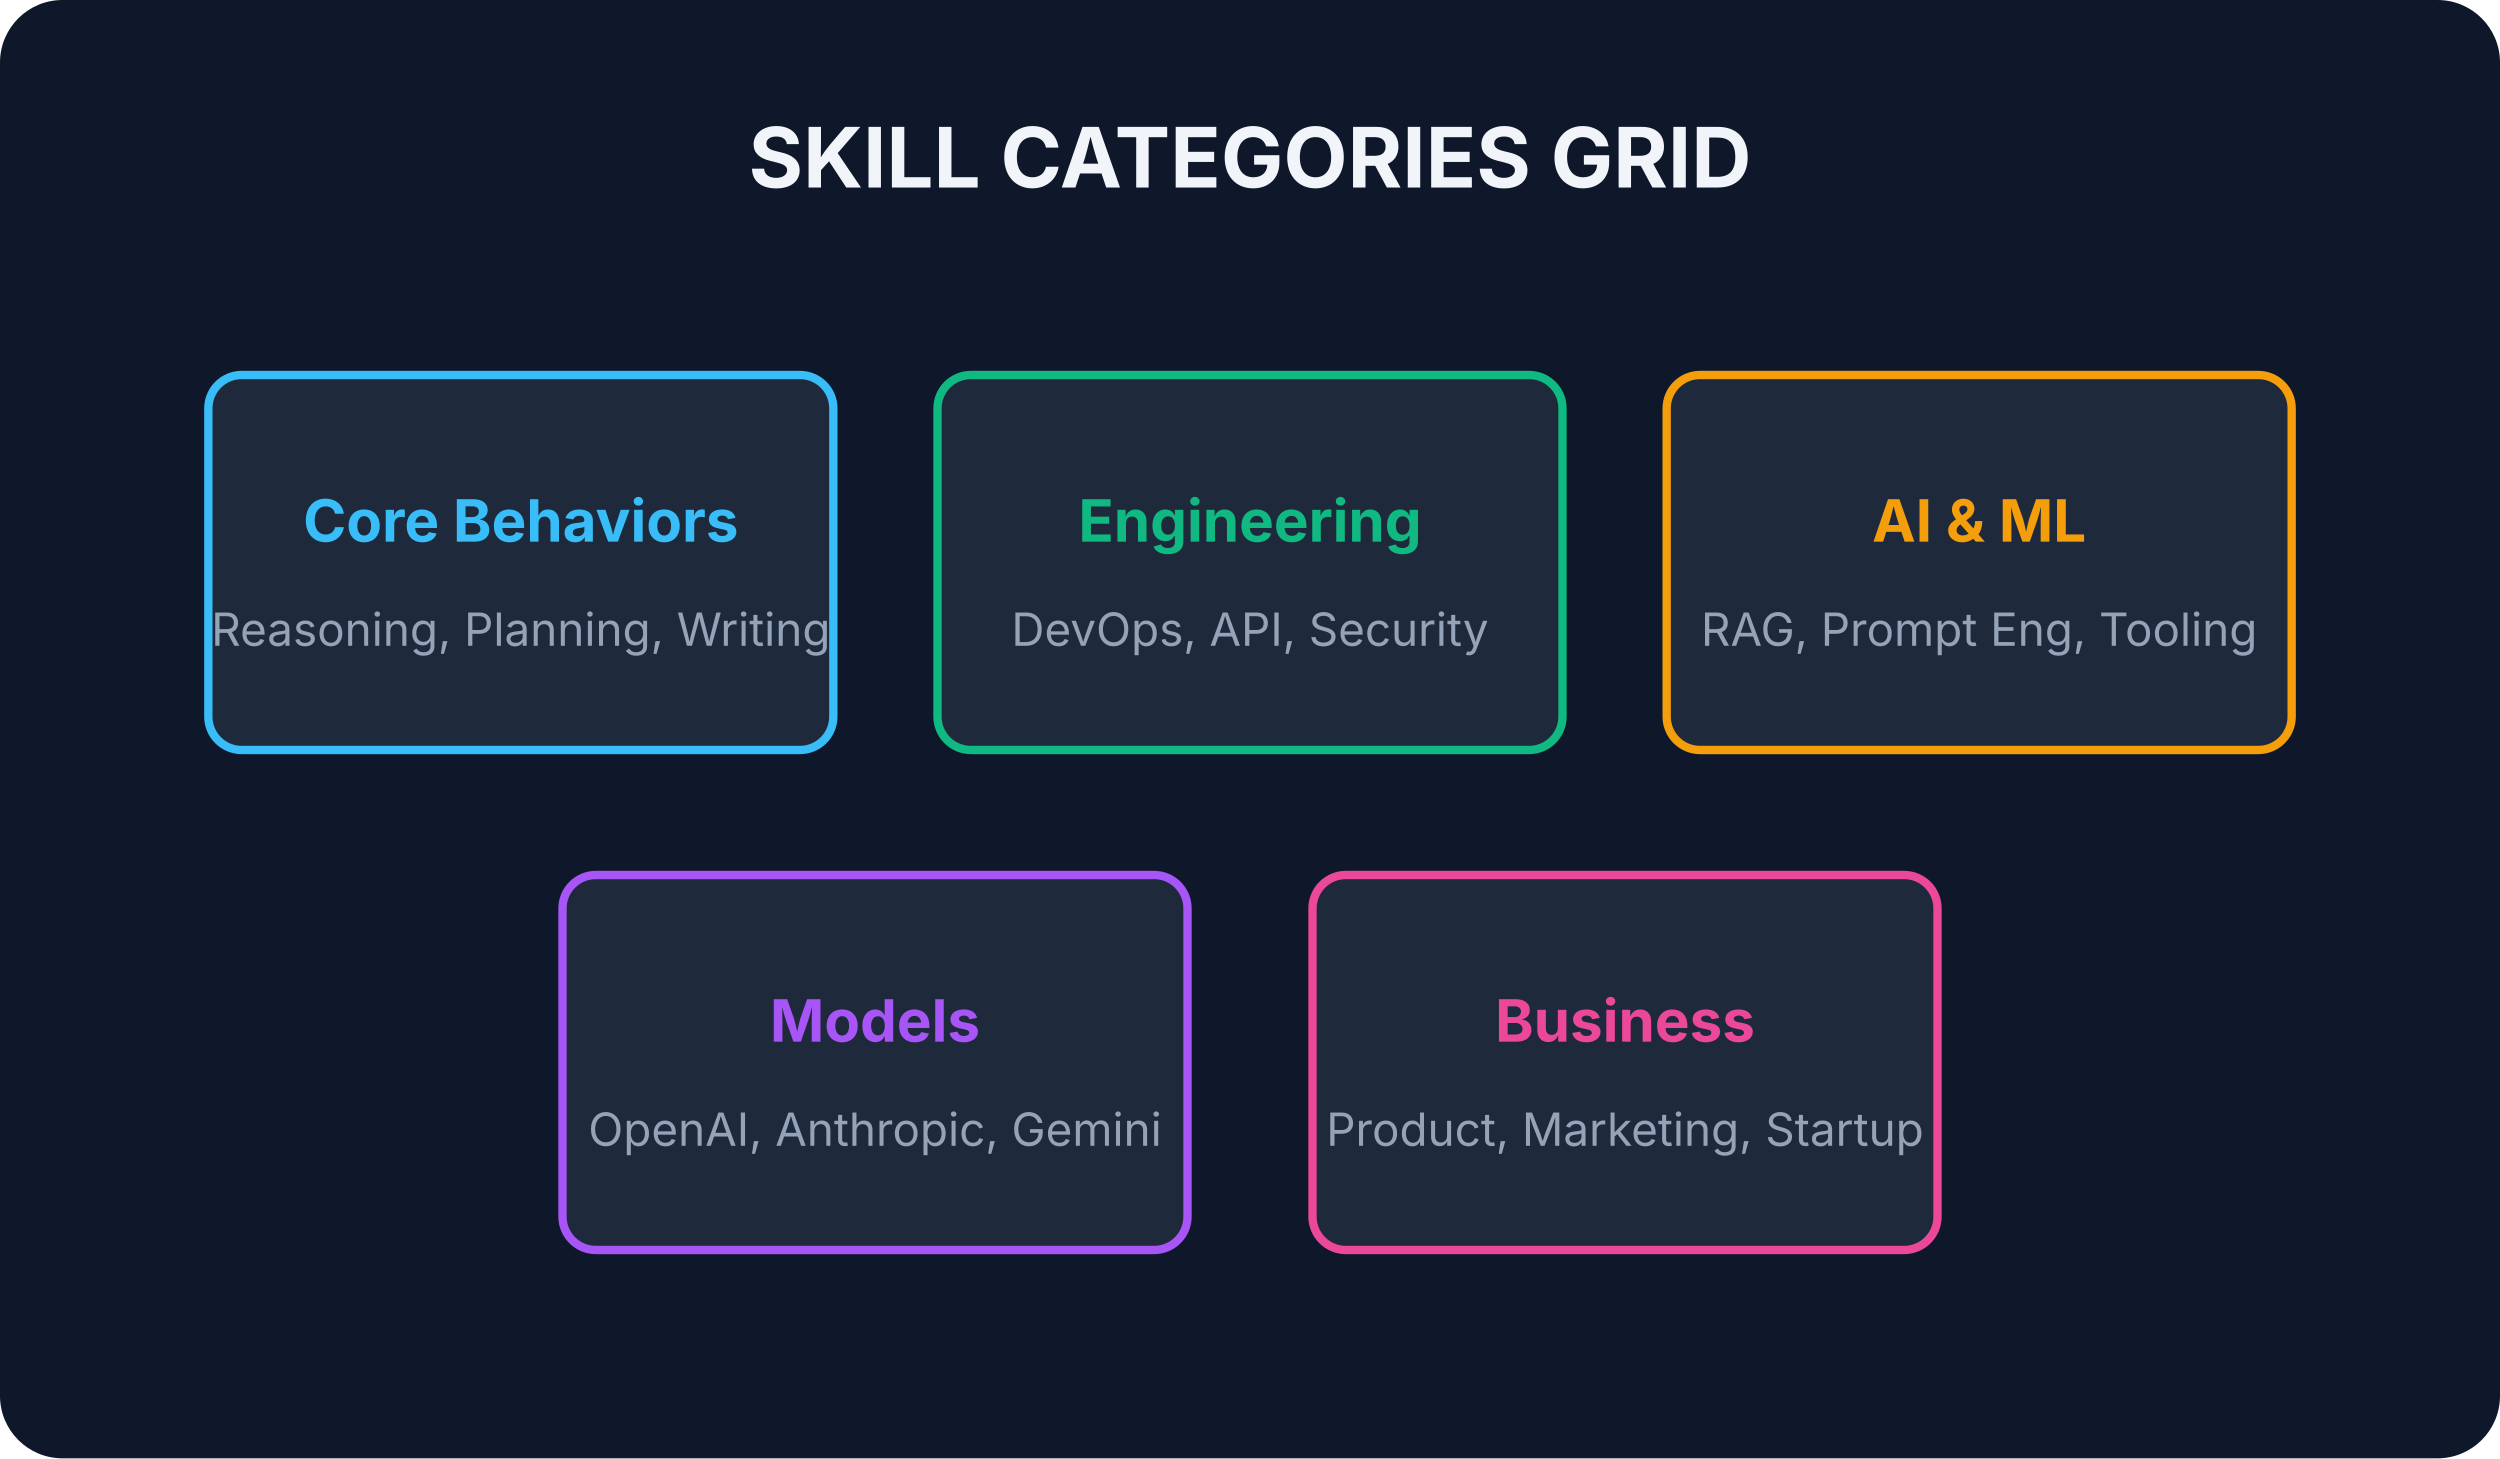
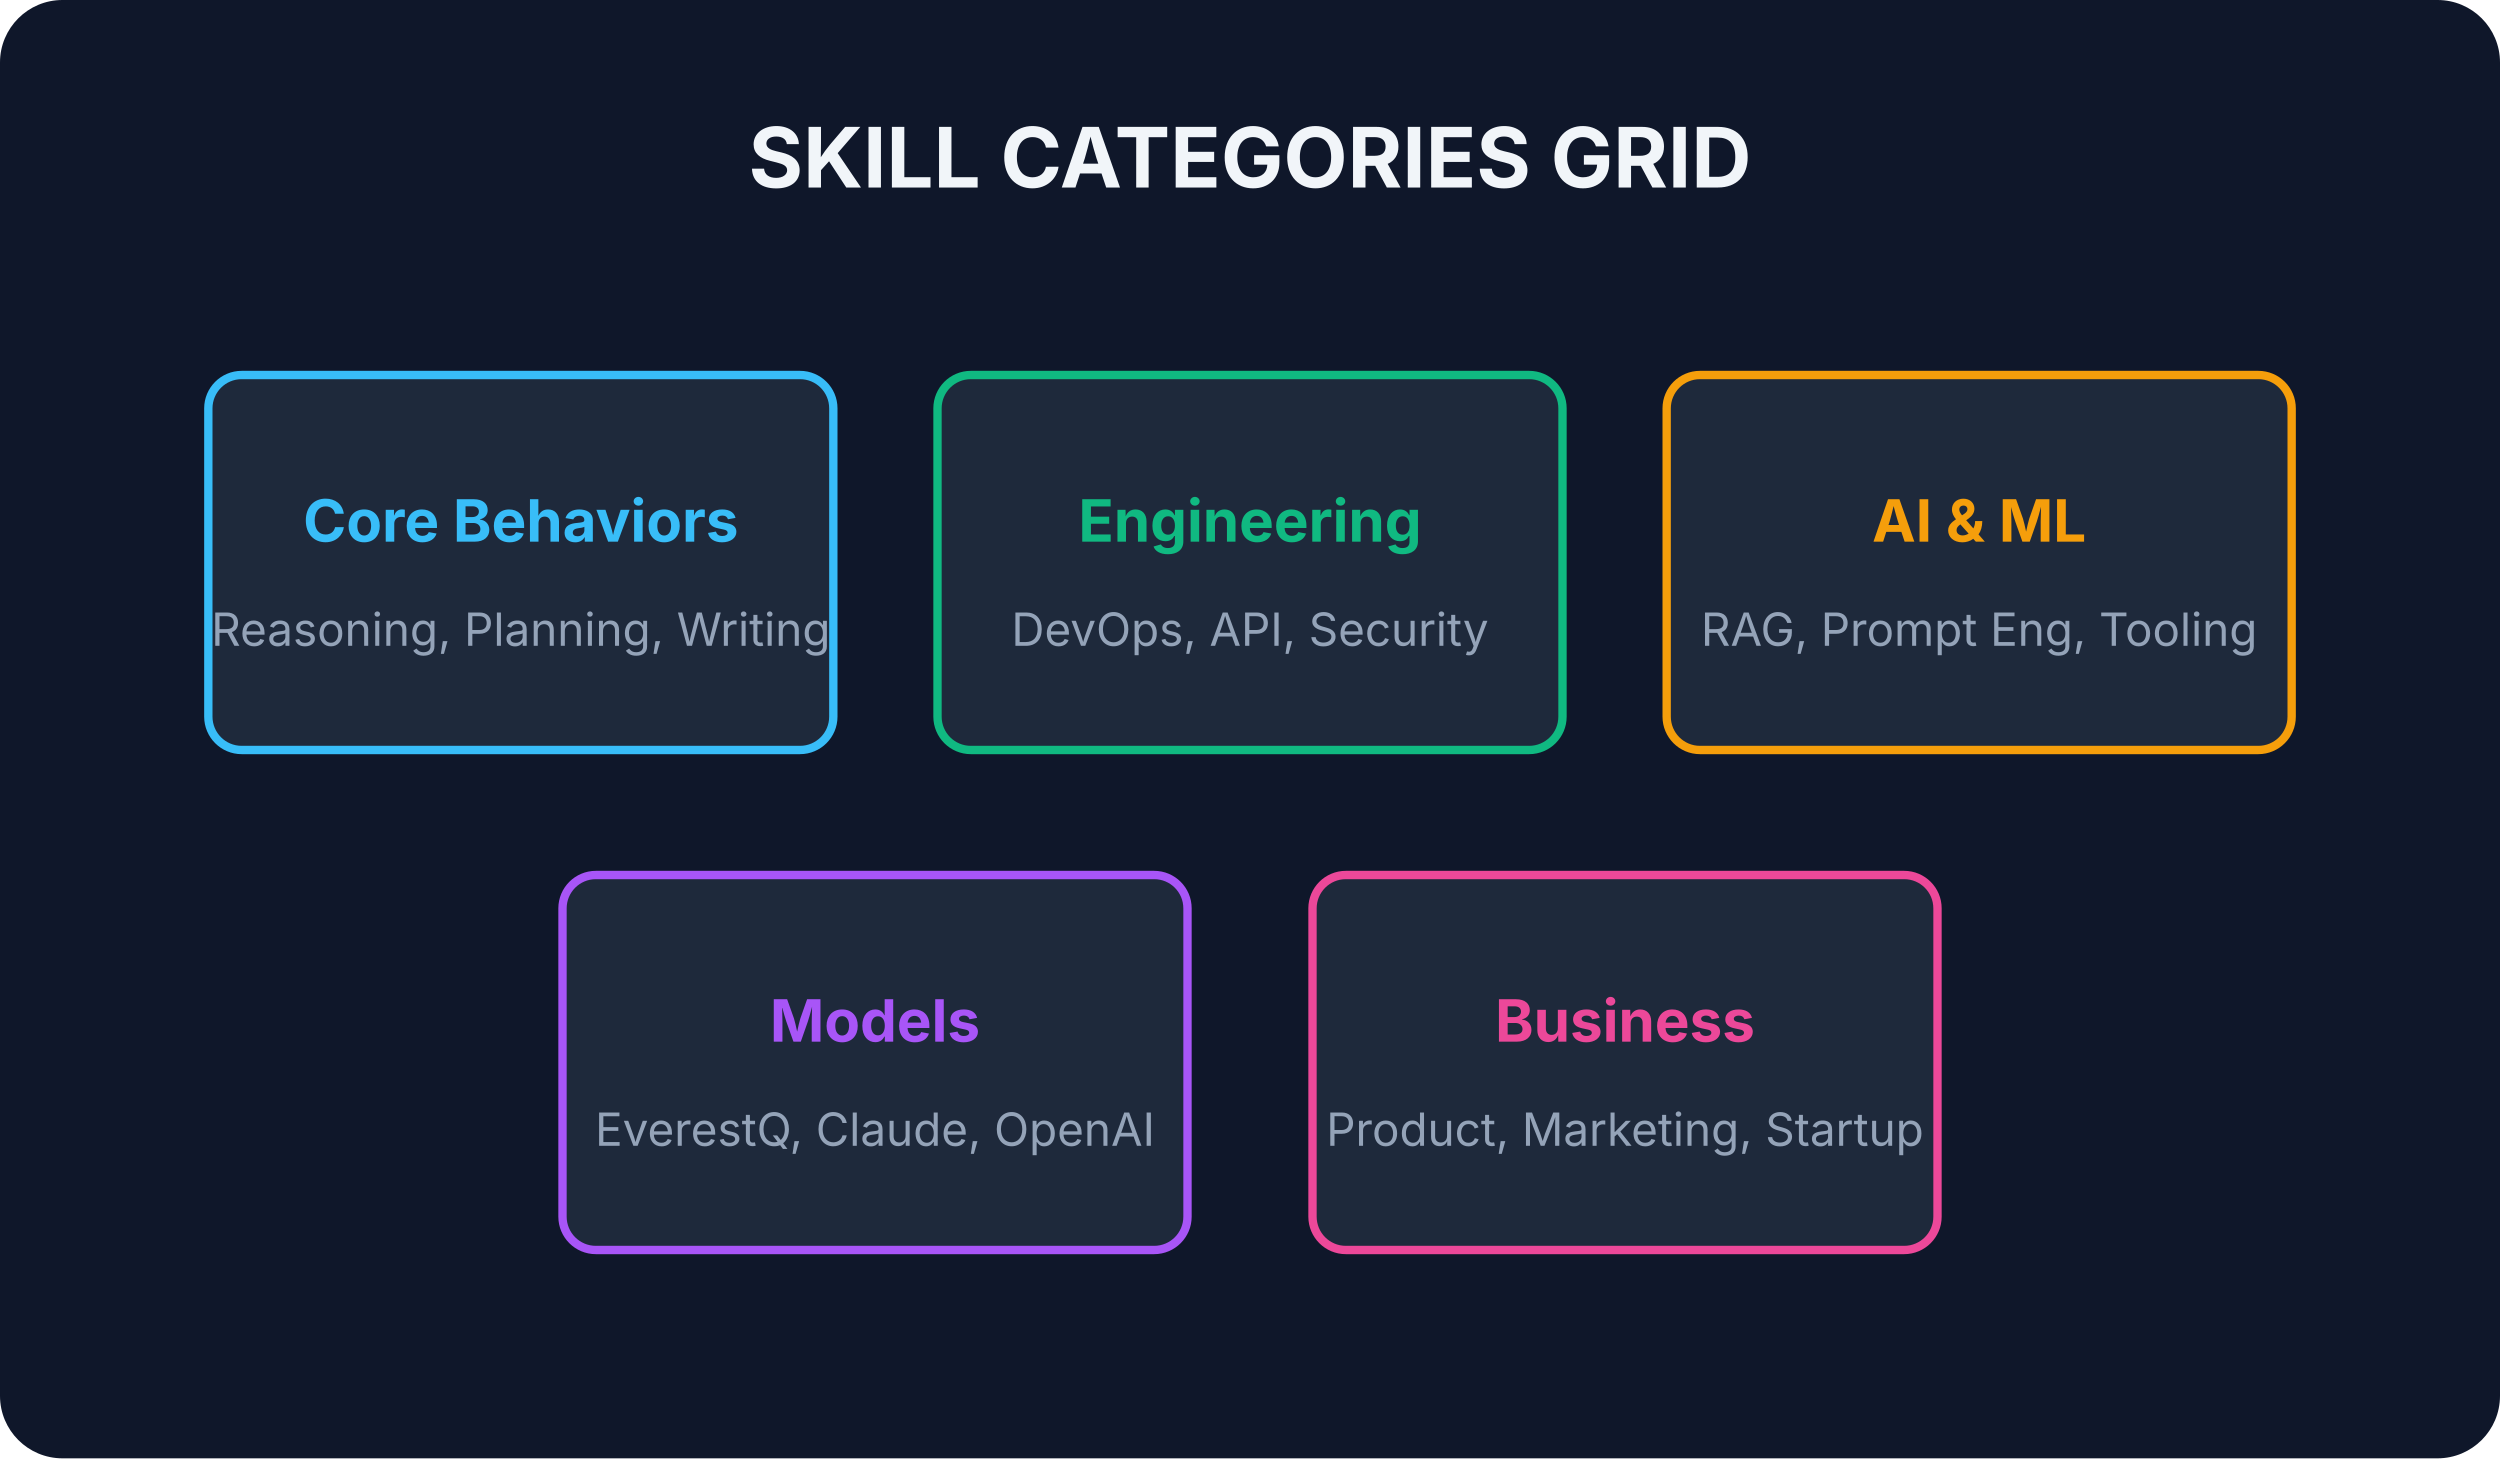
<svg xmlns="http://www.w3.org/2000/svg" viewBox="0 0 600 350" width="100%" height="100%">
  <rect width="600" height="350" fill="#0f172a" rx="15" />
  <text x="300" y="45" font-family="'Inter', sans-serif" font-size="20" font-weight="bold" fill="#f1f5f9" text-anchor="middle">SKILL CATEGORIES GRID</text>
  <rect x="50" y="90" width="150" height="90" rx="8" fill="#1e293b" stroke="#38bdf8" stroke-width="2" />
  <text x="125" y="130" font-family="'Inter', sans-serif" font-size="14" font-weight="bold" fill="#38bdf8" text-anchor="middle">Core Behaviors</text>
  <text x="125" y="155" font-family="'Inter', sans-serif" font-size="11" fill="#94a3b8" text-anchor="middle">Reasoning, Planning, Writing</text>
  <rect x="225" y="90" width="150" height="90" rx="8" fill="#1e293b" stroke="#10b981" stroke-width="2" />
  <text x="300" y="130" font-family="'Inter', sans-serif" font-size="14" font-weight="bold" fill="#10b981" text-anchor="middle">Engineering</text>
  <text x="300" y="155" font-family="'Inter', sans-serif" font-size="11" fill="#94a3b8" text-anchor="middle">DevOps, API, Security</text>
  <rect x="400" y="90" width="150" height="90" rx="8" fill="#1e293b" stroke="#f59e0b" stroke-width="2" />
  <text x="475" y="130" font-family="'Inter', sans-serif" font-size="14" font-weight="bold" fill="#f59e0b" text-anchor="middle">AI &amp; ML</text>
  <text x="475" y="155" font-family="'Inter', sans-serif" font-size="11" fill="#94a3b8" text-anchor="middle">RAG, Prompt Eng, Tooling</text>
  <rect x="135" y="210" width="150" height="90" rx="8" fill="#1e293b" stroke="#a855f7" stroke-width="2" />
  <text x="210" y="250" font-family="'Inter', sans-serif" font-size="14" font-weight="bold" fill="#a855f7" text-anchor="middle">Models</text>
-   <text x="210" y="275" font-family="'Inter', sans-serif" font-size="11" fill="#94a3b8" text-anchor="middle">OpenAI, Anthropic, Gemini</text>
+   <text x="210" y="275" font-family="'Inter', sans-serif" font-size="11" fill="#94a3b8" text-anchor="middle">EverestQ, Claude, OpenAI</text>
  <rect x="315" y="210" width="150" height="90" rx="8" fill="#1e293b" stroke="#ec4899" stroke-width="2" />
  <text x="390" y="250" font-family="'Inter', sans-serif" font-size="14" font-weight="bold" fill="#ec4899" text-anchor="middle">Business</text>
  <text x="390" y="275" font-family="'Inter', sans-serif" font-size="11" fill="#94a3b8" text-anchor="middle">Product, Marketing, Startup</text>
</svg>
